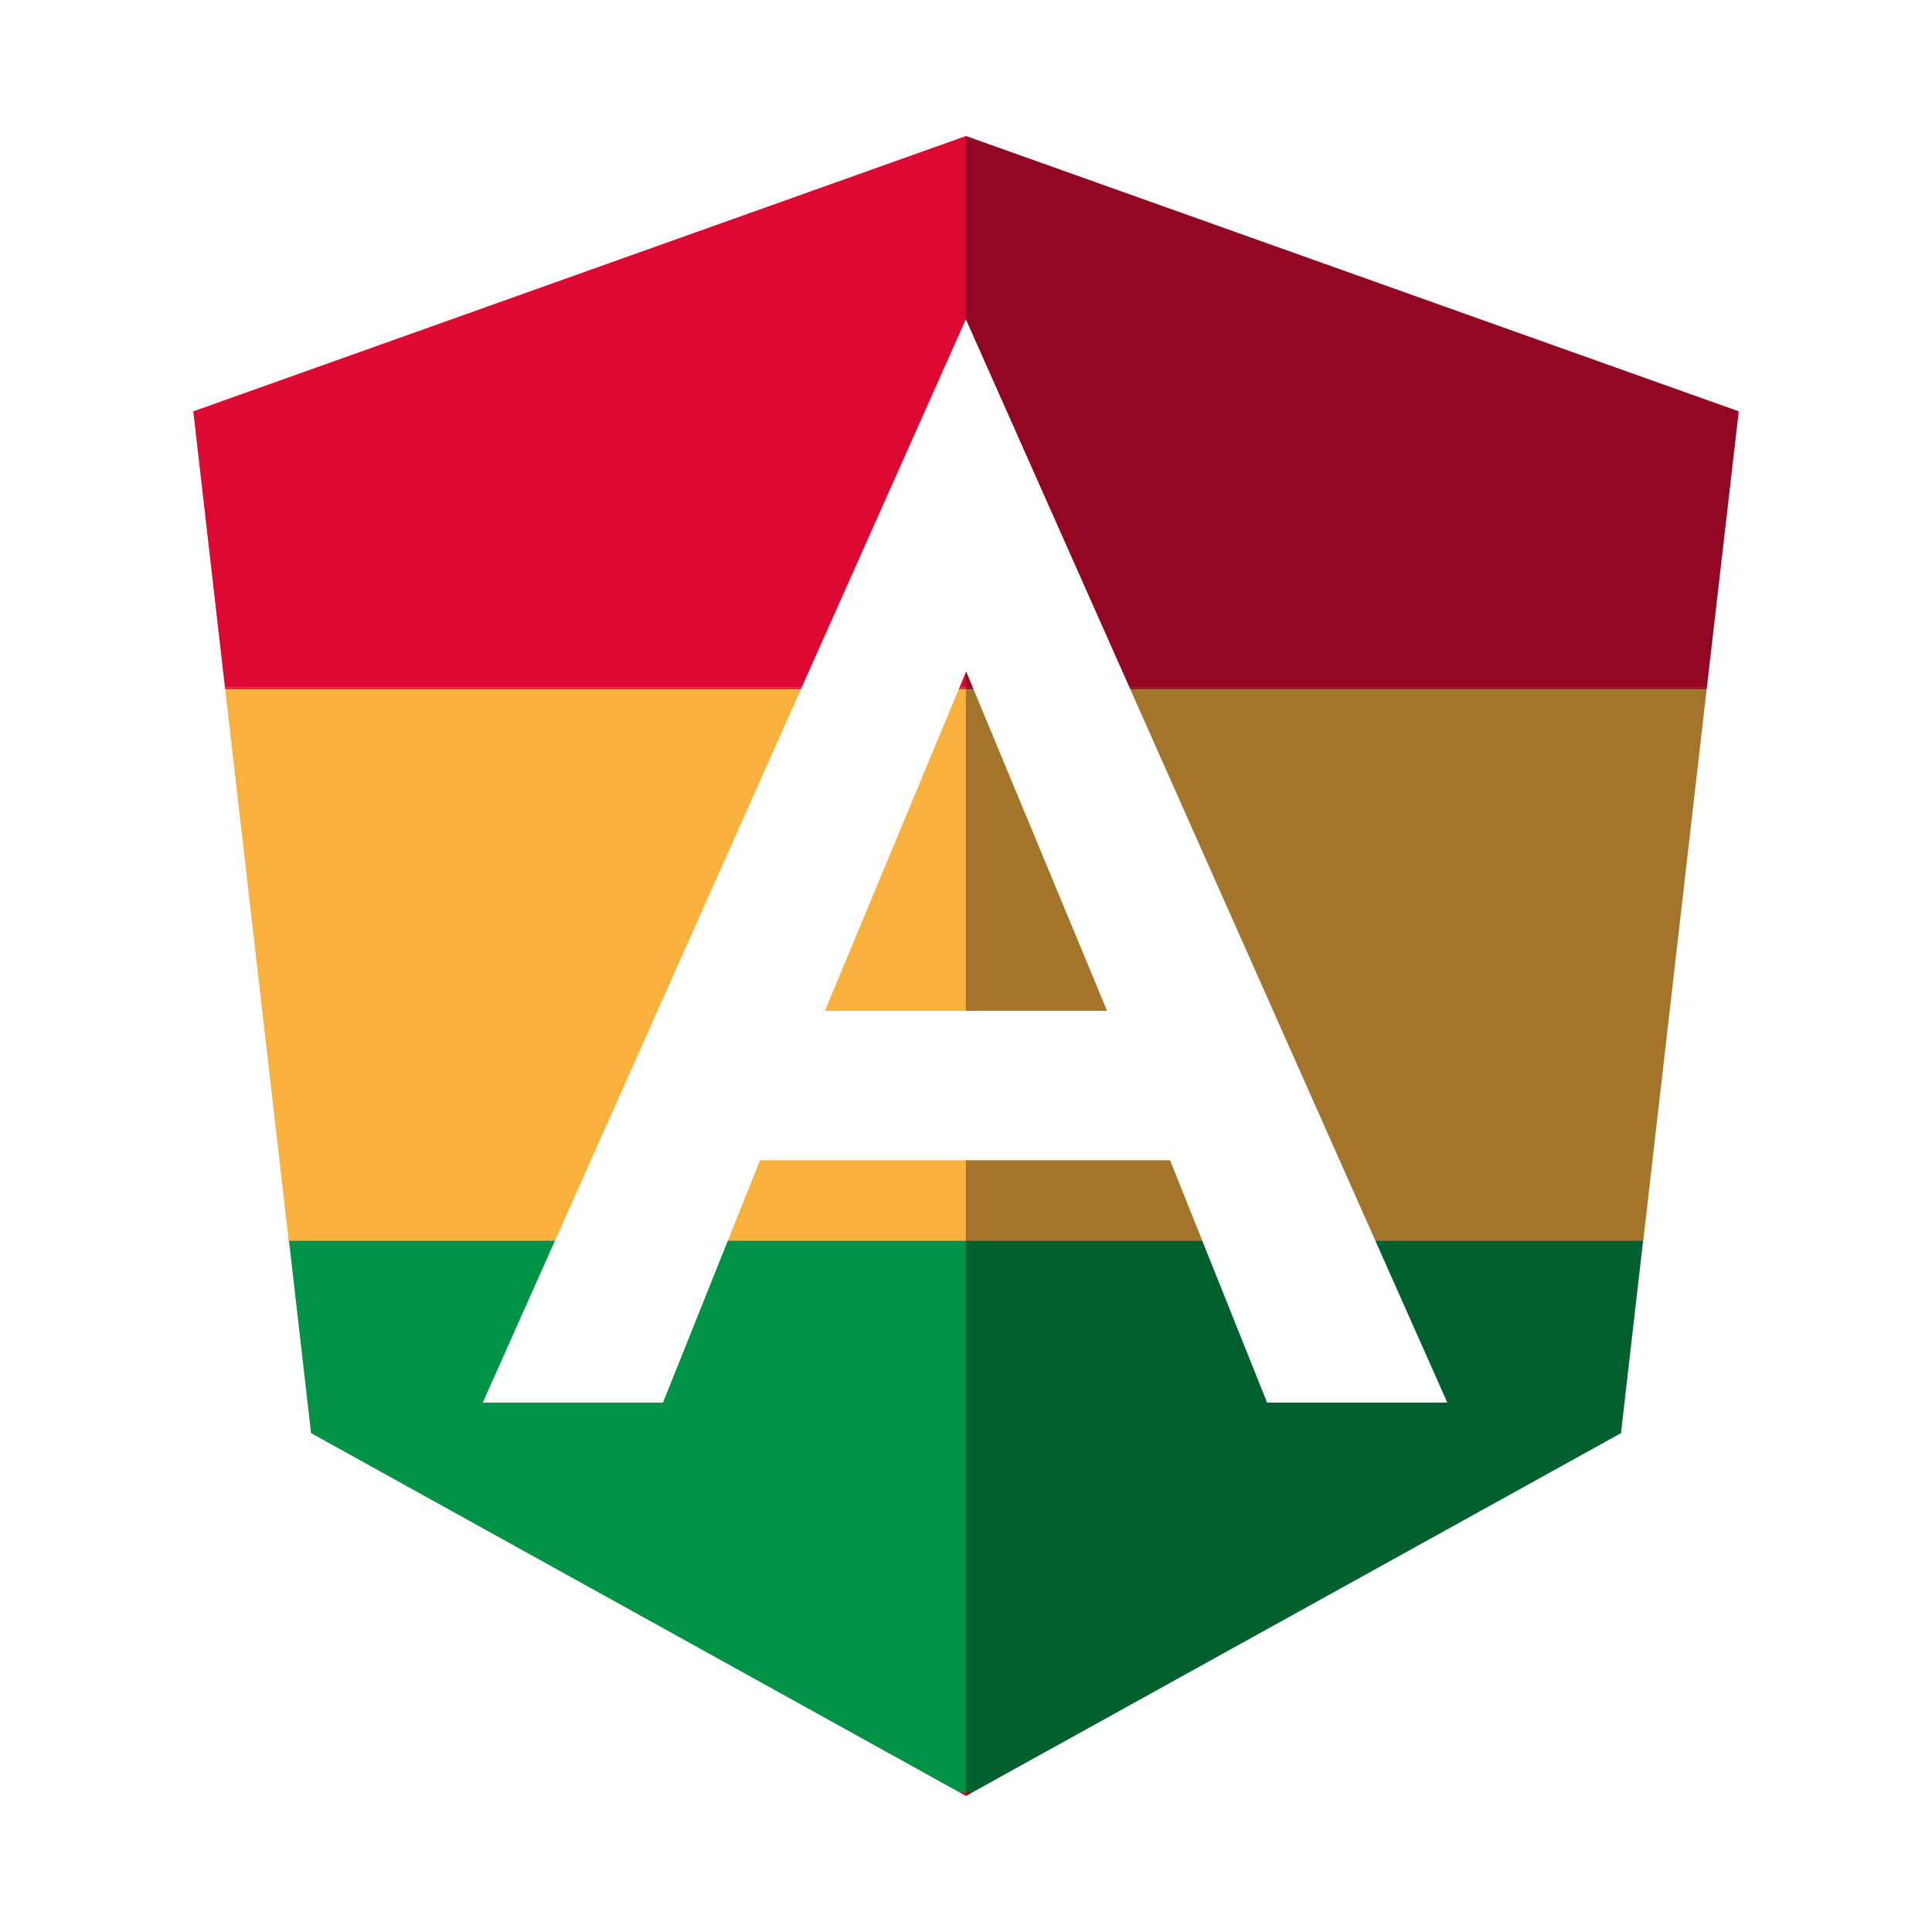
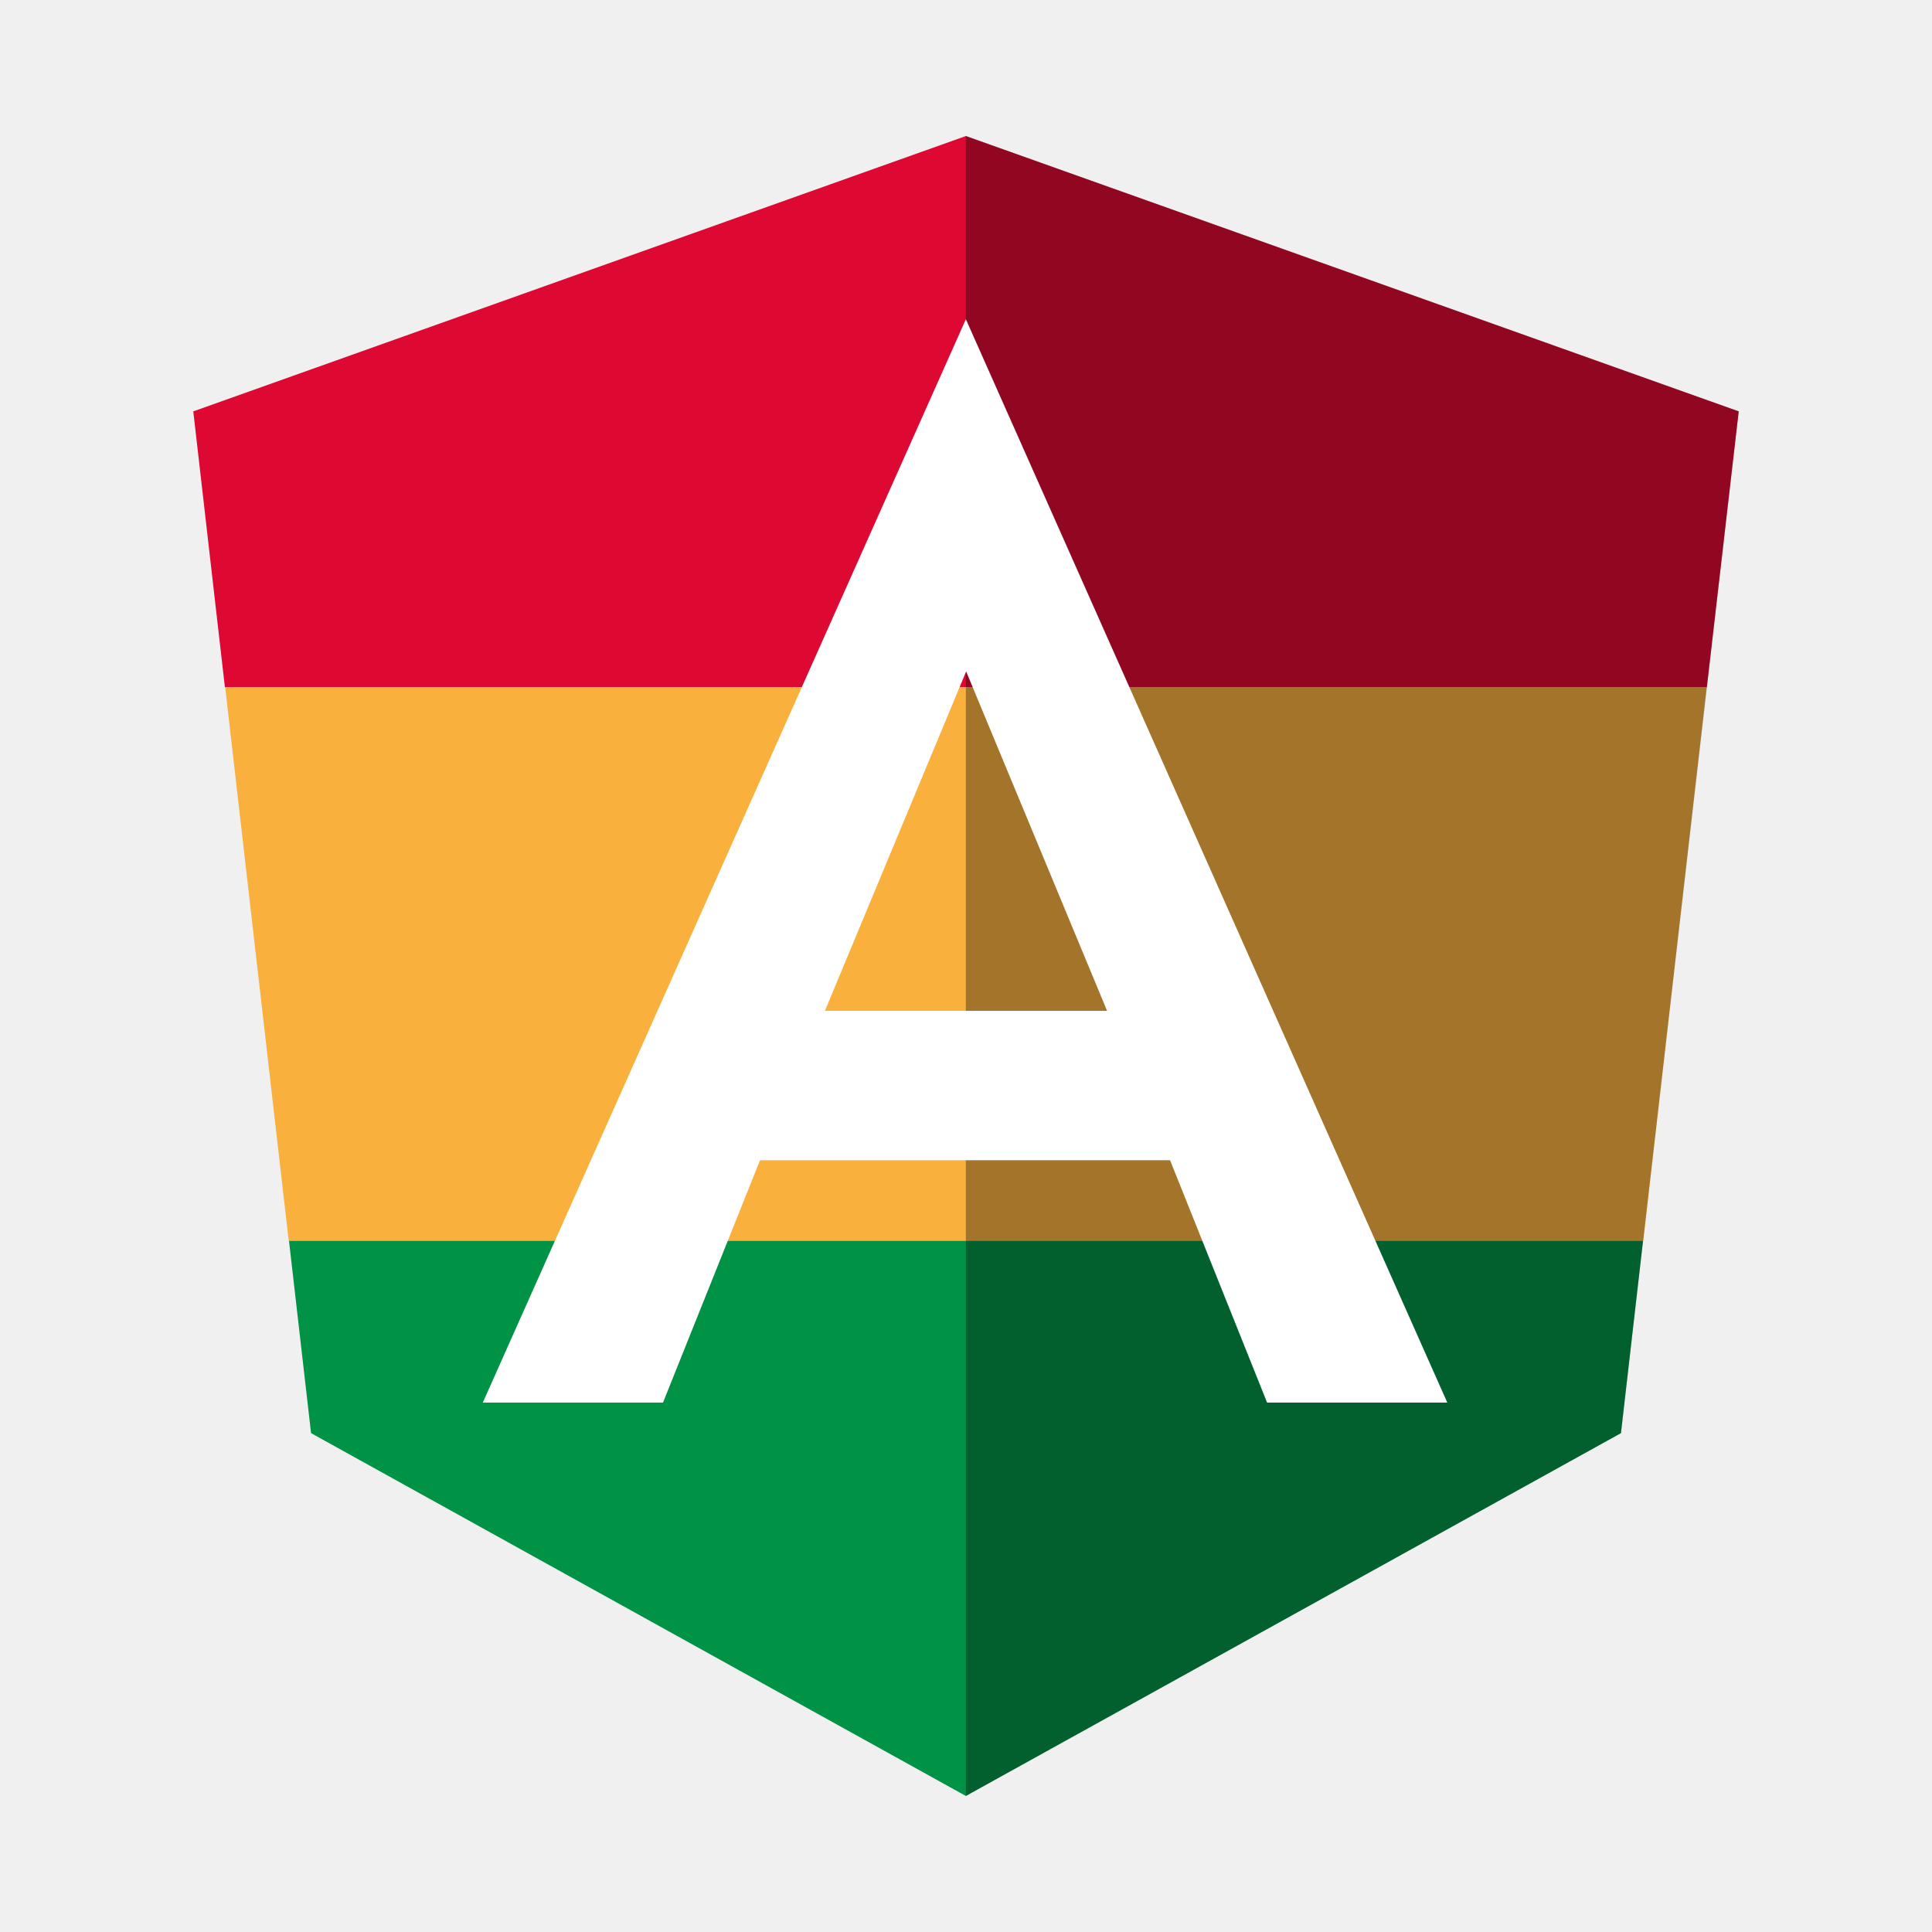
<svg xmlns="http://www.w3.org/2000/svg" version="1.1" id="Layer_1" x="0px" y="0px" viewBox="0 0 708.7 708.7" style="enable-background:new 0 0 708.7 708.7;" xml:space="preserve">
  <style type="text/css">
- 	.st0{fill:#FFFFFF;}
- 	.st1{fill:none;}
- 	.st2{fill:#DD0932;}
- 	.st3{fill:#009245;}
- 	.st4{fill:#F9B03D;}
- 	.st5{opacity:0.35;fill:#020203;}
+ 	.st0{fill:#DD0932;}
+ 	.st1{fill:#009245;}
+ 	.st2{fill:#F9B03D;}
+ 	.st3{opacity:0.35;fill:#020203;enable-background:new    ;}
+ 	.st4{fill:#FFFFFF;}
</style>
-   <rect y="0" class="st0" width="708.7" height="708.7" />
-   <rect x="212.6" y="212.6" class="st1" width="283.5" height="283.5" />
-   <polygon class="st2" points="354.3,658.8 356.8,657.4 351.8,657.4 " />
-   <polygon class="st2" points="82.5,252.1 626.1,252.1 637.8,150.9 354.3,49.9 70.9,150.9 " />
-   <polygon class="st2" points="82.6,252.8 626,252.8 626.1,252.1 82.5,252.1 " />
-   <polygon class="st3" points="602.7,455.1 106,455.1 114.1,525.7 351.8,657.4 356.8,657.4 594.6,525.7 " />
-   <polygon class="st2" points="106,455.1 602.7,455.1 602.8,454.4 105.9,454.4 " />
-   <polygon class="st4" points="105.9,455.1 602.8,455.1 626,252.8 82.6,252.8 " />
-   <polygon class="st5" points="354.3,49.9 354.3,117.5 354.3,117.1 354.3,425.6 354.3,425.6 354.3,658.8 354.3,658.8 594.6,525.7   637.8,150.9 " />
-   <path class="st0" d="M354.3,117.1L177.1,514.5l0,0h66.1l0,0l35.6-88.9h150.4l35.6,88.9l0,0h66.1l0,0L354.3,117.1L354.3,117.1  L354.3,117.1L354.3,117.1L354.3,117.1z M406.1,370.8H302.6l51.8-124.5L406.1,370.8z" />
+   <polygon class="st0" points="82.5,252.1 626.1,252.1 637.8,150.9 354.3,49.9 70.9,150.9 " />
+   <polygon class="st1" points="602.7,455.1 106,455.1 114.1,525.7 354.3,658.8 356.8,657.4 594.6,525.7 " />
+   <polygon class="st2" points="105.9,455.1 602.8,455.1 626,252.1 82.6,252.1 " />
+   <polygon class="st3" points="354.3,49.9 354.3,117.5 354.3,117.1 354.3,425.6 354.3,425.6 354.3,658.8 354.3,658.8 594.6,525.7   637.8,150.9 " />
+   <path class="st4" d="M354.3,117.1L177.1,514.5l0,0h66.1l0,0l35.6-88.9h150.4l35.6,88.9l0,0h66.1l0,0L354.3,117.1L354.3,117.1  L354.3,117.1L354.3,117.1L354.3,117.1z M406.1,370.8H302.6l51.8-124.5L406.1,370.8z" />
</svg>
